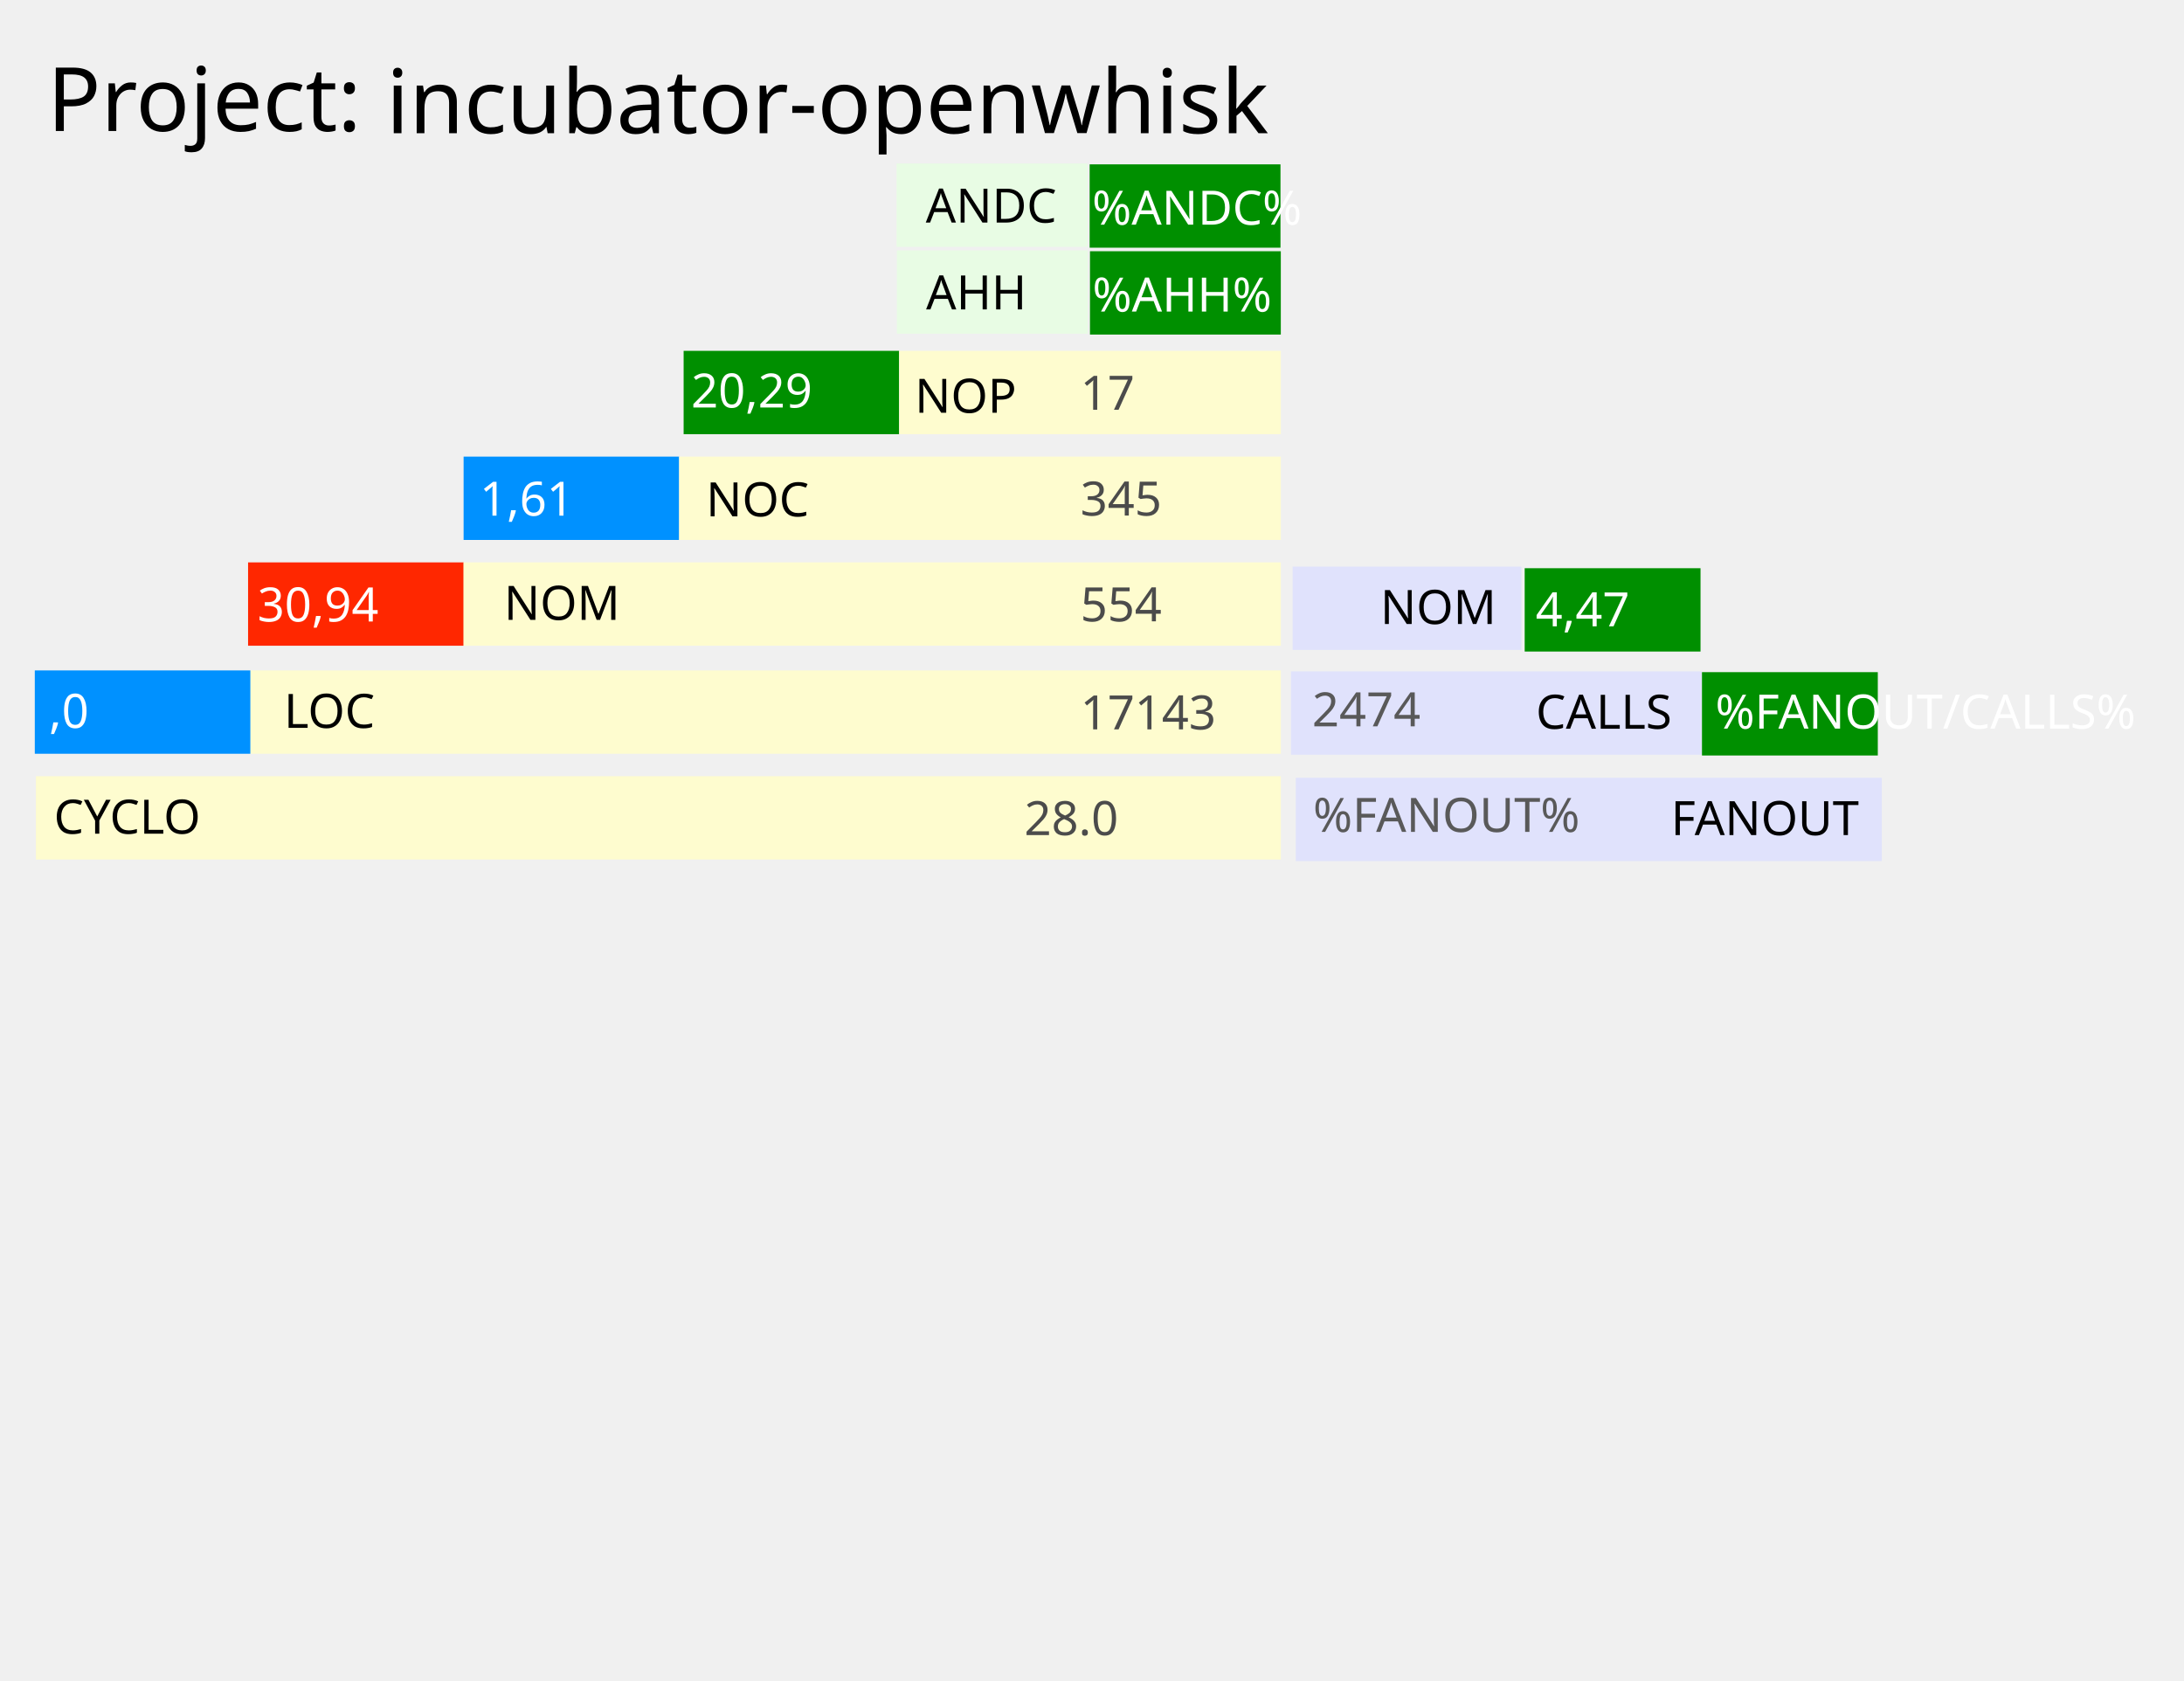
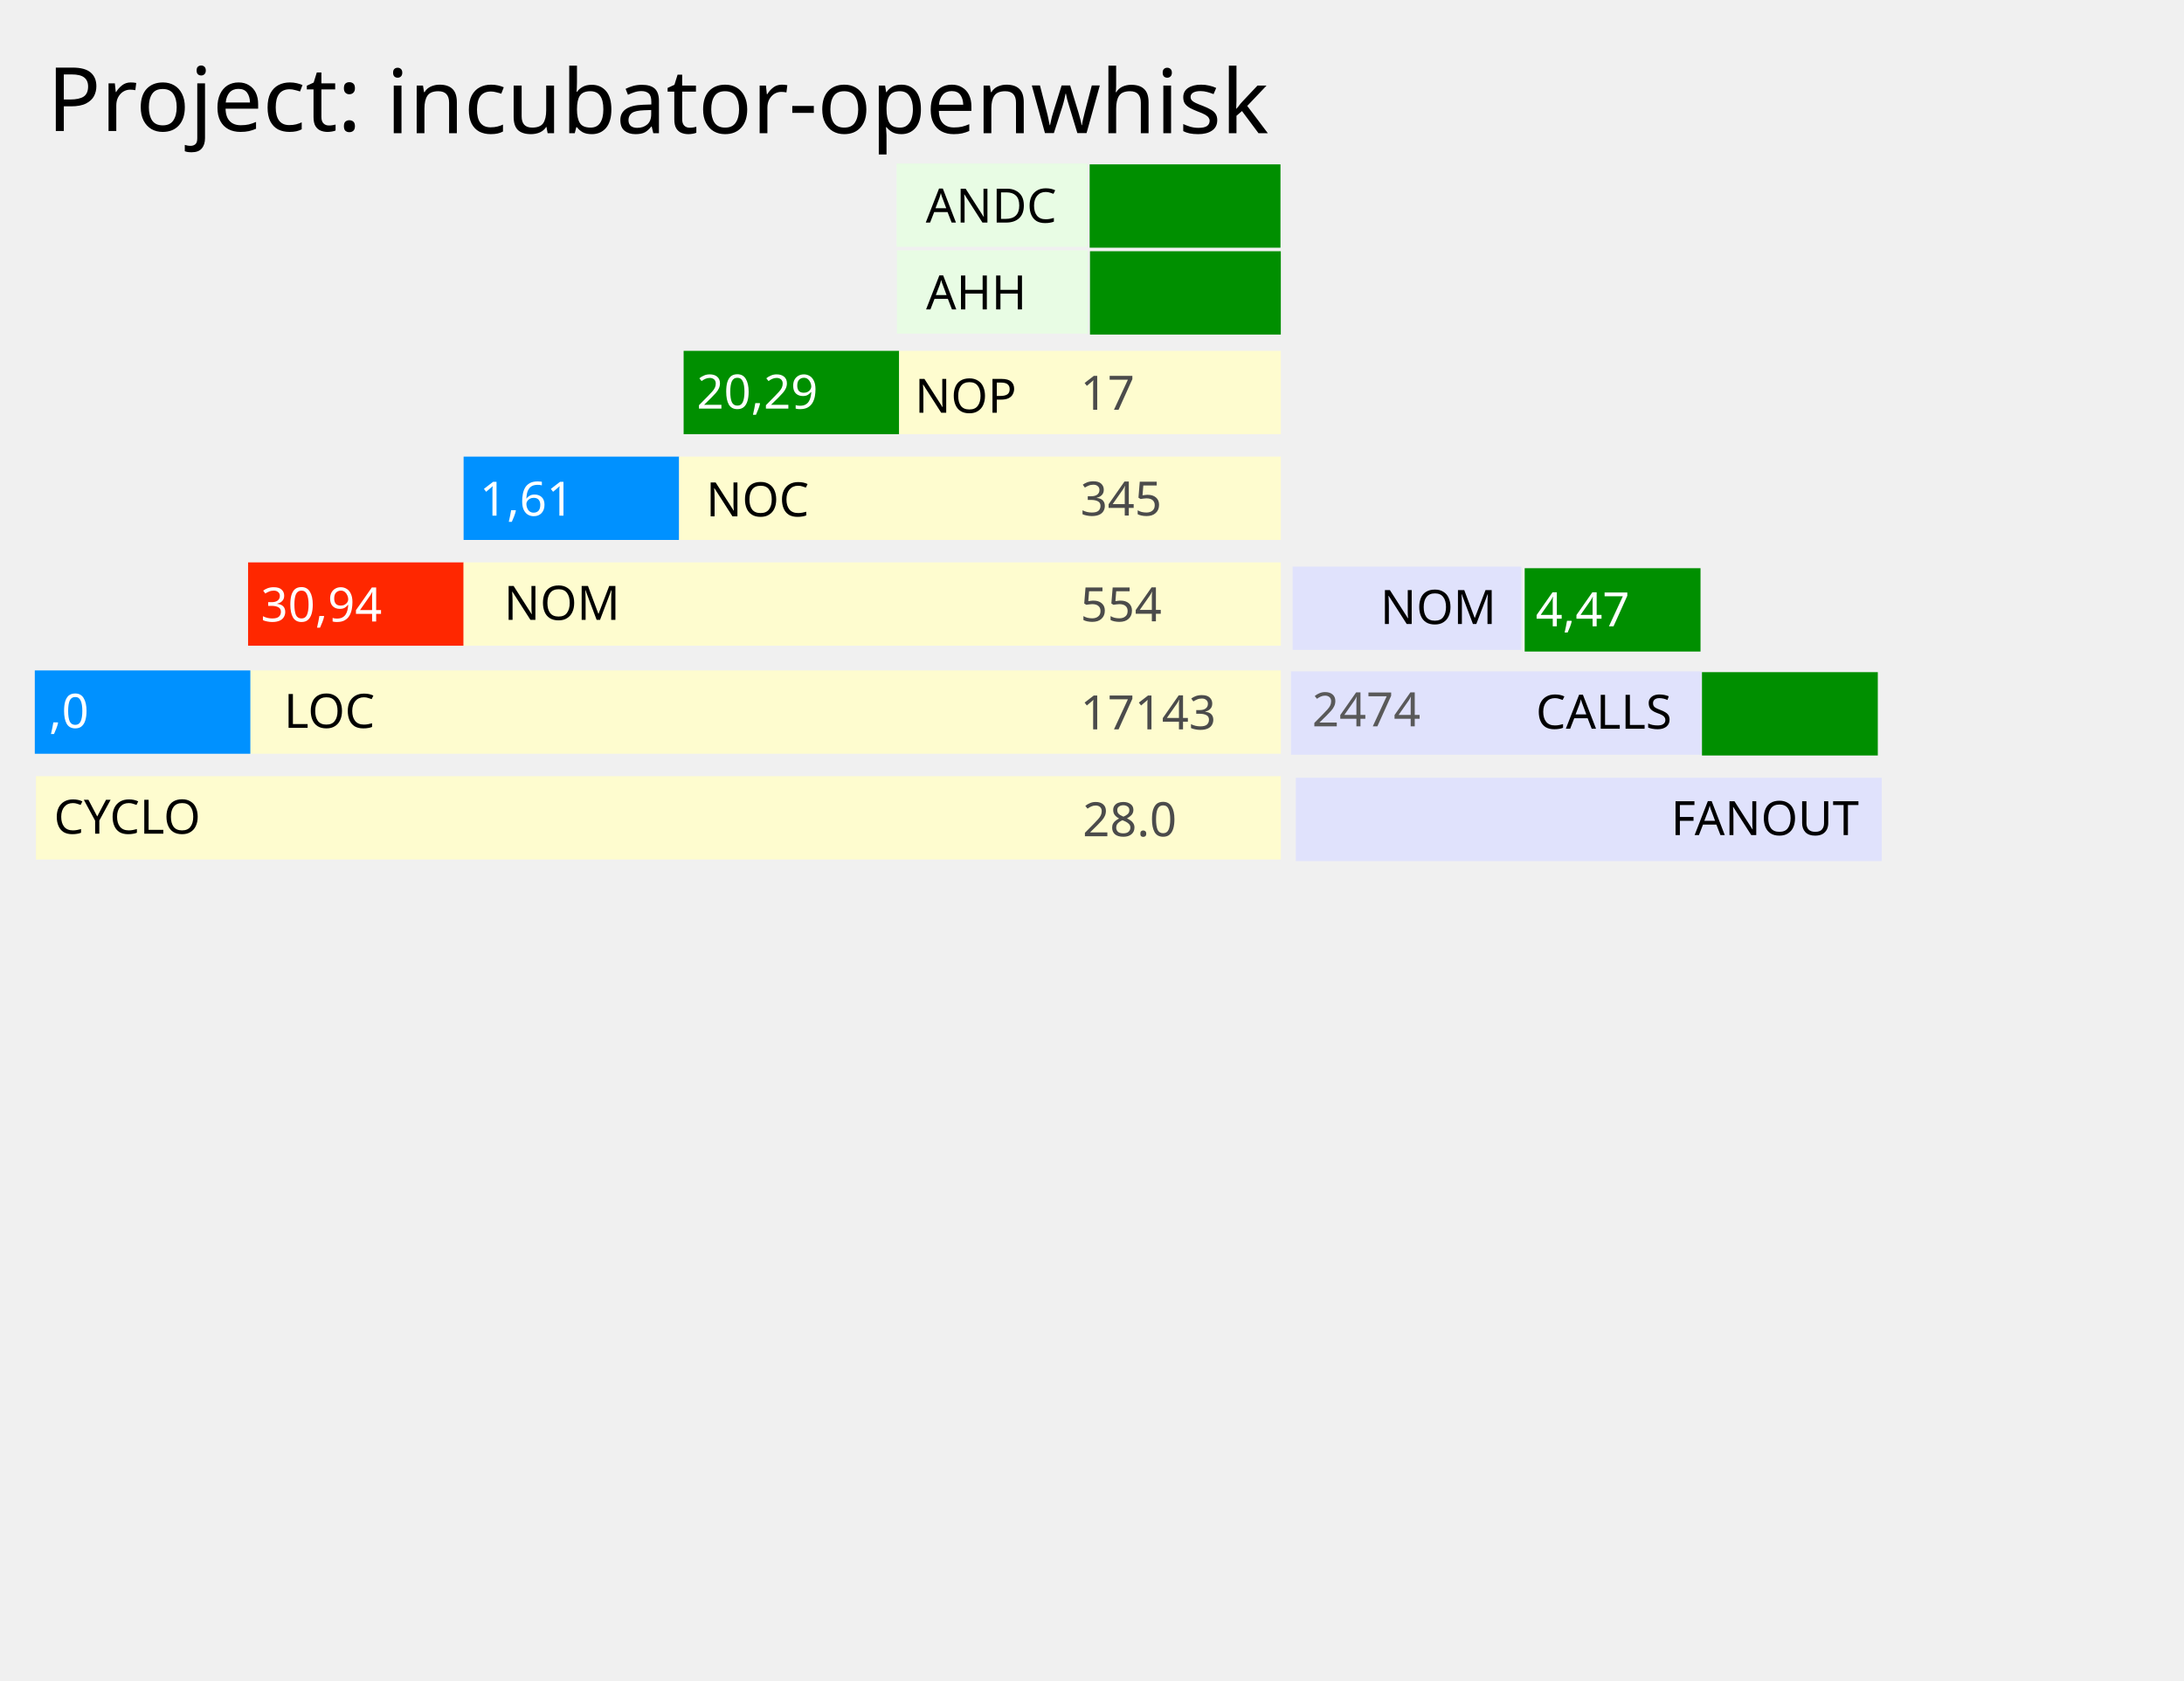
<svg xmlns="http://www.w3.org/2000/svg" xmlns:xlink="http://www.w3.org/1999/xlink" height="200mm" id="svg8" version="1.1" viewBox="0 0 260 200" width="260mm">
  <defs id="defs2">
    <linearGradient id="linearGradient840">
      <stop id="stop836" offset="0" style="stop-color:#000000;stop-opacity:1;" />
      <stop id="stop838" offset="1" style="stop-color:#000000;stop-opacity:0;" />
    </linearGradient>
    <linearGradient gradientUnits="userSpaceOnUse" id="linearGradient842" x1="33.221" x2="113.455" xlink:href="#linearGradient840" y1="-139.545" y2="-139.545" />
  </defs>
  <g id="layer1" transform="translate(0,-97)">
    <rect height="9.919" id="rect826" style="fill:#008f00;fill-opacity:1;stroke:none;stroke-width:0.14;stroke-miterlimit:4;stroke-dasharray:none;stroke-opacity:1" width="25.658" x="81.384" y="138.762" />
    <rect height="9.919" id="rect826-1" style="fill:#fefccf;fill-opacity:1;stroke:none;stroke-width:0.186;stroke-miterlimit:4;stroke-dasharray:none;stroke-opacity:1" width="45.436" x="107.041" y="138.762" />
    <text id="text1141" style="font-style:normal;font-weight:normal;font-size:10.583px;line-height:1.25;font-family:sans-serif;letter-spacing:0px;word-spacing:0px;fill:#000000;fill-opacity:1;stroke:none;stroke-width:0.265" x="108.912" xml:space="preserve" y="146.135">
      <tspan id="tspan1139" style="stroke-width:0.265" x="108.912" y="146.135">
        <tspan id="tspan1137" style="font-size:5.644px;fill:#000000;fill-opacity:1;stroke-width:0.265" x="108.912" y="146.135">NOP</tspan>
      </tspan>
    </text>
    <text id="text1115" style="font-style:normal;font-weight:normal;font-size:10.583px;line-height:1.25;font-family:sans-serif;letter-spacing:0px;word-spacing:0px;fill:#4b4b4b;fill-opacity:1;stroke:none;stroke-width:0.265" x="128.623" xml:space="preserve" y="145.776">
      <tspan id="tspan1113" style="fill:#4b4b4b;fill-opacity:1;stroke-width:0.265" x="128.623" y="145.776">
        <tspan id="tspan1111" style="font-size:5.644px;fill:#4b4b4b;fill-opacity:1;stroke-width:0.265" x="128.623" y="145.776">17</tspan>
      </tspan>
    </text>
    <rect height="9.919" id="rect826-2" style="fill:#0091ff;fill-opacity:1;stroke:none;stroke-width:0.14;stroke-miterlimit:4;stroke-dasharray:none;stroke-opacity:1" width="25.658" x="55.191" y="151.353" />
    <rect height="9.919" id="rect826-1-8" style="fill:#fefccf;fill-opacity:1;stroke:none;stroke-width:0.234;stroke-miterlimit:4;stroke-dasharray:none;stroke-opacity:1" width="71.628" x="80.849" y="151.353" />
    <text id="text1129" style="font-style:normal;font-weight:normal;font-size:10.583px;line-height:1.25;font-family:sans-serif;letter-spacing:0px;word-spacing:0px;fill:#000000;fill-opacity:1;stroke:none;stroke-width:0.265" x="84.056" xml:space="preserve" y="158.459">
      <tspan id="tspan1127" style="stroke-width:0.265" x="84.056" y="158.459">
        <tspan id="tspan1123" style="font-size:5.644px;fill:#000000;fill-opacity:1;stroke-width:0.265" x="84.056" y="158.459">NOC</tspan>
        <tspan dx="0" id="tspan1125" style="font-size:5.644px;fill:#000000;fill-opacity:1;stroke-width:0.265" x="96.668" y="158.459" />
      </tspan>
    </text>
    <text id="text1135" style="font-style:normal;font-weight:normal;font-size:10.583px;line-height:1.25;font-family:sans-serif;letter-spacing:0px;word-spacing:0px;fill:#4b4b4b;fill-opacity:1;stroke:none;stroke-width:0.265" x="128.623" xml:space="preserve" y="158.367">
      <tspan id="tspan1133" style="fill:#4b4b4b;fill-opacity:1;stroke-width:0.265" x="128.623" y="158.367">
        <tspan id="tspan1131" style="font-size:5.644px;fill:#4b4b4b;fill-opacity:1;stroke-width:0.265" x="128.623" y="158.367">345</tspan>
      </tspan>
    </text>
-     <text id="text1177" style="font-style:normal;font-weight:normal;font-size:10.583px;line-height:1.25;font-family:sans-serif;letter-spacing:0px;word-spacing:0px;fill:#ffffff;fill-opacity:1;stroke:none;stroke-width:0.265" x="82.276" xml:space="preserve" y="145.508">
-       <tspan id="tspan1175" style="stroke-width:0.265" x="82.276" y="145.508">
-         <tspan id="tspan1173" style="font-size:5.644px;fill:#ffffff;fill-opacity:1;stroke-width:0.265" x="82.276" y="145.508">20,29</tspan>
+     <text id="text1177" style="font-style:normal;font-weight:normal;font-size:10.583px;line-height:1.25;font-family:sans-serif;letter-spacing:0px;word-spacing:0px;fill:#ffffff;fill-opacity:1;stroke:none;stroke-width:0.265" x="82.944" xml:space="preserve" y="145.642">
+       <tspan id="tspan1175" style="stroke-width:0.265" x="82.944" y="145.642">
+         <tspan id="tspan1173" style="font-size:5.644px;fill:#ffffff;fill-opacity:1;stroke-width:0.265" x="82.944" y="145.642">20,29</tspan>
      </tspan>
    </text>
    <text id="text1121" style="font-style:normal;font-weight:normal;font-size:10.583px;line-height:1.25;font-family:sans-serif;letter-spacing:0px;word-spacing:0px;fill:#ffffff;fill-opacity:1;stroke:none;stroke-width:0.265" x="57.11" xml:space="preserve" y="158.383">
      <tspan id="tspan1119" style="stroke-width:0.265" x="57.11" y="158.383">
        <tspan id="tspan1117" style="font-size:5.644px;fill:#ffffff;fill-opacity:1;stroke-width:0.265" x="57.11" y="158.383">1,61</tspan>
      </tspan>
    </text>
    <rect height="9.919" id="rect826-2-8" style="fill:#ff2700;fill-opacity:1;stroke:none;stroke-width:0.14;stroke-miterlimit:4;stroke-dasharray:none;stroke-opacity:1" width="25.658" x="29.533" y="163.944" />
    <rect height="9.919" id="rect826-1-8-9" style="fill:#fefccf;fill-opacity:1;stroke:none;stroke-width:0.272;stroke-miterlimit:4;stroke-dasharray:none;stroke-opacity:1" width="97.286" x="55.191" y="163.944" />
    <text id="text1159" style="font-style:normal;font-weight:normal;font-size:10.583px;line-height:1.25;font-family:sans-serif;letter-spacing:0px;word-spacing:0px;fill:#000000;fill-opacity:1;stroke:none;stroke-width:0.265" x="60.002" xml:space="preserve" y="170.783">
      <tspan id="tspan1157" style="stroke-width:0.265" x="60.002" y="170.783">
        <tspan id="tspan1155" style="font-size:5.644px;fill:#000000;fill-opacity:1;stroke-width:0.265" x="60.002" y="170.783">NOM</tspan>
      </tspan>
    </text>
    <text id="text1171" style="font-style:normal;font-weight:normal;font-size:10.583px;line-height:1.25;font-family:sans-serif;letter-spacing:0px;word-spacing:0px;fill:#4b4b4b;fill-opacity:1;stroke:none;stroke-width:0.265" x="128.623" xml:space="preserve" y="170.958">
      <tspan id="tspan1169" style="fill:#4b4b4b;fill-opacity:1;stroke-width:0.265" x="128.623" y="170.958">
        <tspan id="tspan1167" style="font-size:5.644px;fill:#4b4b4b;fill-opacity:1;stroke-width:0.265" x="128.623" y="170.958">554</tspan>
      </tspan>
    </text>
-     <text id="text1153" style="font-style:normal;font-weight:normal;font-size:10.583px;line-height:1.25;font-family:sans-serif;letter-spacing:0px;word-spacing:0px;fill:#ffffff;fill-opacity:1;stroke:none;stroke-width:0.265" x="30.65" xml:space="preserve" y="170.974">
-       <tspan id="tspan1151" style="stroke-width:0.265" x="30.65" y="170.974">
-         <tspan id="tspan1149" style="font-size:5.644px;fill:#ffffff;fill-opacity:1;stroke-width:0.265" x="30.65" y="170.974">30,94</tspan>
+     <text id="text1153" style="font-style:normal;font-weight:normal;font-size:10.583px;line-height:1.25;font-family:sans-serif;letter-spacing:0px;word-spacing:0px;fill:#ffffff;fill-opacity:1;stroke:none;stroke-width:0.265" x="31.051" xml:space="preserve" y="170.974">
+       <tspan id="tspan1151" style="stroke-width:0.265" x="31.051" y="170.974">
+         <tspan id="tspan1149" style="font-size:5.644px;fill:#ffffff;fill-opacity:1;stroke-width:0.265" x="31.051" y="170.974">30,94</tspan>
      </tspan>
    </text>
    <rect height="9.919" id="rect826-1-8-9-3" style="fill:#fefccf;fill-opacity:1;stroke:none;stroke-width:0.306;stroke-miterlimit:4;stroke-dasharray:none;stroke-opacity:1" width="122.677" x="29.801" y="176.803" />
    <text id="text1147" style="font-style:normal;font-weight:normal;font-size:10.583px;line-height:1.25;font-family:sans-serif;letter-spacing:0px;word-spacing:0px;fill:#000000;fill-opacity:1;stroke:none;stroke-width:0.265" x="33.81" xml:space="preserve" y="183.642">
      <tspan id="tspan1145" style="stroke-width:0.265" x="33.81" y="183.642">
        <tspan id="tspan1143" style="font-size:5.644px;fill:#000000;fill-opacity:1;stroke-width:0.265" x="33.81" y="183.642">LOC</tspan>
      </tspan>
    </text>
    <text id="text1165" style="font-style:normal;font-weight:normal;font-size:10.583px;line-height:1.25;font-family:sans-serif;letter-spacing:0px;word-spacing:0px;fill:#4b4b4b;fill-opacity:1;stroke:none;stroke-width:0.265" x="128.623" xml:space="preserve" y="183.817">
      <tspan id="tspan1163" style="fill:#4b4b4b;fill-opacity:1;stroke-width:0.265" x="128.623" y="183.817">
        <tspan id="tspan1161" style="font-size:5.644px;fill:#4b4b4b;fill-opacity:1;stroke-width:0.265" x="128.623" y="183.817">17143</tspan>
      </tspan>
    </text>
    <text id="text1199" style="font-style:normal;font-weight:normal;font-size:10.583px;line-height:1.25;font-family:sans-serif;letter-spacing:0px;word-spacing:0px;fill:#000000;fill-opacity:1;stroke:none;stroke-width:0.265" x="5.613" xml:space="preserve" y="112.594">
      <tspan id="tspan1197" style="stroke-width:0.265" x="5.613" y="112.594">
        <tspan id="tspan1195" style="stroke-width:0.265" x="5.613" y="112.594">Project:</tspan>
      </tspan>
    </text>
    <text id="text1205" style="font-style:normal;font-weight:normal;font-size:10.583px;line-height:1.25;font-family:sans-serif;letter-spacing:0px;word-spacing:0px;fill:#000000;fill-opacity:1;stroke:none;stroke-width:0.265" x="45.97" xml:space="preserve" y="112.861">
      <tspan id="tspan1203" style="stroke-width:0.265" x="45.97" y="112.861">
        <tspan id="tspan1201" style="stroke-width:0.265" x="45.97" y="112.861">incubator-openwhisk</tspan>
      </tspan>
    </text>
    <rect height="9.919" id="rect826-2-8-3" style="fill:#0091ff;fill-opacity:1;stroke:none;stroke-width:0.14;stroke-miterlimit:4;stroke-dasharray:none;stroke-opacity:1" width="25.658" x="4.143" y="176.803" />
    <text id="text1153-8" style="font-style:normal;font-weight:normal;font-size:5.644px;line-height:1.25;font-family:sans-serif;letter-spacing:0px;word-spacing:0px;fill:#ffffff;fill-opacity:1;stroke:none;stroke-width:0.265" x="5.834" xml:space="preserve" y="183.64">
      <tspan id="tspan1151-1" style="stroke-width:0.265" x="5.834" y="183.64">,0<tspan id="tspan1149-5" style="font-size:5.644px;fill:#ffffff;fill-opacity:1;stroke-width:0.265" x="5.834" y="183.64" />
      </tspan>
    </text>
    <rect height="9.919" id="rect826-1-8-9-3-9" style="fill:#fefccf;fill-opacity:1;stroke:none;stroke-width:0.336;stroke-miterlimit:4;stroke-dasharray:none;stroke-opacity:1" width="148.201" x="4.276" y="189.394" />
    <text id="text1147-3" style="font-style:normal;font-weight:normal;font-size:5.644px;line-height:1.25;font-family:sans-serif;letter-spacing:0px;word-spacing:0px;fill:#000000;fill-opacity:1;stroke:none;stroke-width:0.265" x="6.415" xml:space="preserve" y="196.233">
      <tspan id="tspan1145-6" style="stroke-width:0.265" x="6.415" y="196.233">CYCLO<tspan id="tspan1143-7" style="font-size:5.644px;fill:#000000;fill-opacity:1;stroke-width:0.265" x="6.415" y="196.233" />
      </tspan>
    </text>
-     <text id="text1165-5" style="font-style:normal;font-weight:normal;font-size:10.583px;line-height:1.25;font-family:sans-serif;letter-spacing:0px;word-spacing:0px;fill:#4b4b4b;fill-opacity:1;stroke:none;stroke-width:0.265" x="121.941" xml:space="preserve" y="196.408">
-       <tspan id="tspan1163-8" style="fill:#4b4b4b;fill-opacity:1;stroke-width:0.265" x="121.941" y="196.408">
-         <tspan id="tspan1161-8" style="font-size:5.644px;fill:#4b4b4b;fill-opacity:1;stroke-width:0.265" x="121.941" y="196.408">28.0</tspan>
+     <text id="text1165-5" style="font-style:normal;font-weight:normal;font-size:10.583px;line-height:1.25;font-family:sans-serif;letter-spacing:0px;word-spacing:0px;fill:#4b4b4b;fill-opacity:1;stroke:none;stroke-width:0.265" x="128.89" xml:space="preserve" y="196.541">
+       <tspan id="tspan1163-8" style="fill:#4b4b4b;fill-opacity:1;stroke-width:0.265" x="128.89" y="196.541">
+         <tspan id="tspan1161-8" style="font-size:5.644px;fill:#4b4b4b;fill-opacity:1;stroke-width:0.265" x="128.89" y="196.541">28.0</tspan>
      </tspan>
    </text>
    <rect height="9.919" id="rect826-1-7" style="fill:#008f00;fill-opacity:1;stroke:none;stroke-width:0.132;stroke-miterlimit:4;stroke-dasharray:none;stroke-opacity:1" width="22.718" x="129.759" y="126.905" />
    <rect height="9.919" id="rect826-1-7-6" style="fill:#e8fce4;fill-opacity:1;stroke:none;stroke-width:0.132;stroke-miterlimit:4;stroke-dasharray:none;stroke-opacity:1" width="22.718" x="106.774" y="126.801" />
    <text id="text4037" style="font-style:normal;font-weight:normal;font-size:5.644px;line-height:1.25;font-family:sans-serif;letter-spacing:0px;word-spacing:0px;fill:#000000;fill-opacity:1;stroke:none;stroke-width:0.265" x="110.249" xml:space="preserve" y="133.832">
      <tspan id="tspan4035" style="stroke-width:0.265" x="110.249" y="133.832">AHH</tspan>
    </text>
    <text id="text4037-7" style="font-style:normal;font-weight:normal;font-size:5.644px;line-height:1.25;font-family:sans-serif;letter-spacing:0px;word-spacing:0px;fill:#ffffff;fill-opacity:1;stroke:none;stroke-width:0.265" x="130.055" xml:space="preserve" y="134.085">
-       <tspan id="tspan4035-5" style="fill:#ffffff;fill-opacity:1;stroke-width:0.265" x="130.055" y="134.085">%AHH%</tspan>
+       <tspan id="tspan4035-5" style="fill:#ffffff;fill-opacity:1;stroke-width:0.265" x="130.055" y="134.085" />
    </text>
    <rect height="9.919" id="rect826-1-7-2" style="fill:#008f00;fill-opacity:1;stroke:none;stroke-width:0.132;stroke-miterlimit:4;stroke-dasharray:none;stroke-opacity:1" width="22.718" x="129.72" y="116.564" />
    <rect height="9.919" id="rect826-1-7-6-3" style="fill:#e8fce4;fill-opacity:1;stroke:none;stroke-width:0.132;stroke-miterlimit:4;stroke-dasharray:none;stroke-opacity:1" width="22.718" x="106.735" y="116.459" />
    <text id="text4037-2" style="font-style:normal;font-weight:normal;font-size:5.644px;line-height:1.25;font-family:sans-serif;letter-spacing:0px;word-spacing:0px;fill:#000000;fill-opacity:1;stroke:none;stroke-width:0.265" x="110.21" xml:space="preserve" y="123.49">
      <tspan id="tspan4035-0" style="stroke-width:0.265" x="110.21" y="123.49">ANDC</tspan>
    </text>
    <text id="text4037-7-3" style="font-style:normal;font-weight:normal;font-size:5.644px;line-height:1.25;font-family:sans-serif;letter-spacing:0px;word-spacing:0px;fill:#ffffff;fill-opacity:1;stroke:none;stroke-width:0.265" x="130.016" xml:space="preserve" y="123.743">
-       <tspan id="tspan4035-5-6" style="fill:#ffffff;fill-opacity:1;stroke-width:0.265" x="130.016" y="123.743">%ANDC%</tspan>
+       <tspan id="tspan4035-5-6" style="fill:#ffffff;fill-opacity:1;stroke-width:0.265" x="130.016" y="123.743" />
    </text>
    <rect height="9.919" id="rect826-1-8-9-3-8" style="fill:#e0e2fc;fill-opacity:1;stroke:none;stroke-width:0.193;stroke-miterlimit:4;stroke-dasharray:none;stroke-opacity:1" width="48.895" x="153.695" y="176.92" />
    <rect height="9.919" id="rect826-1-8-9-3-8-5" style="fill:#e0e2fc;fill-opacity:1;stroke:none;stroke-width:0.144;stroke-miterlimit:4;stroke-dasharray:none;stroke-opacity:1" width="27.238" x="153.884" y="164.447" />
    <rect height="9.919" id="rect826-1-8-9-3-8-5-0" style="fill:#e0e2fc;fill-opacity:1;stroke:none;stroke-width:0.231;stroke-miterlimit:4;stroke-dasharray:none;stroke-opacity:1" width="69.76" x="154.262" y="189.582" />
    <text id="text1159-9" style="font-style:normal;font-weight:normal;font-size:10.583px;line-height:1.25;font-family:sans-serif;letter-spacing:0px;word-spacing:0px;fill:#000000;fill-opacity:1;stroke:none;stroke-width:0.265" x="164.325" xml:space="preserve" y="171.272">
      <tspan id="tspan1157-2" style="stroke-width:0.265" x="164.325" y="171.272">
        <tspan id="tspan1155-5" style="font-size:5.644px;fill:#000000;fill-opacity:1;stroke-width:0.265" x="164.325" y="171.272">NOM</tspan>
      </tspan>
    </text>
    <text id="text1159-9-1" style="font-style:normal;font-weight:normal;font-size:10.583px;line-height:1.25;font-family:sans-serif;letter-spacing:0px;word-spacing:0px;fill:#000000;fill-opacity:1;stroke:none;stroke-width:0.265" x="182.845" xml:space="preserve" y="183.745">
      <tspan id="tspan1157-2-7" style="font-size:5.644px;stroke-width:0.265" x="182.845" y="183.745">CALLS</tspan>
    </text>
    <text id="text1159-9-1-7" style="font-style:normal;font-weight:normal;font-size:10.583px;line-height:1.25;font-family:sans-serif;letter-spacing:0px;word-spacing:0px;fill:#000000;fill-opacity:1;stroke:none;stroke-width:0.265" x="198.92" xml:space="preserve" y="196.407">
      <tspan id="tspan1157-2-7-8" style="font-size:5.644px;stroke-width:0.265" x="198.92" y="196.407">FANOUT</tspan>
    </text>
    <rect height="9.919" id="rect826-24" style="fill:#008f00;fill-opacity:1;stroke:none;stroke-width:0.126;stroke-miterlimit:4;stroke-dasharray:none;stroke-opacity:1" width="20.933" x="181.51" y="164.636" />
    <rect height="9.919" id="rect826-24-4" style="fill:#008f00;fill-opacity:1;stroke:none;stroke-width:0.126;stroke-miterlimit:4;stroke-dasharray:none;stroke-opacity:1" width="20.933" x="202.615" y="177.009" />
    <text id="text1159-9-1-9" style="font-style:normal;font-weight:normal;font-size:10.583px;line-height:1.25;font-family:sans-serif;letter-spacing:0px;word-spacing:0px;fill:#000000;fill-opacity:1;stroke:none;stroke-width:0.265" x="156.202" xml:space="preserve" y="183.461">
      <tspan id="tspan1157-2-7-7" style="font-size:5.644px;fill:#595959;fill-opacity:1;stroke-width:0.265" x="156.202" y="183.461">2474</tspan>
    </text>
    <text id="text1159-9-1-9-3" style="font-style:normal;font-weight:normal;font-size:10.583px;line-height:1.25;font-family:sans-serif;letter-spacing:0px;word-spacing:0px;fill:#000000;fill-opacity:1;stroke:none;stroke-width:0.265" x="156.316" xml:space="preserve" y="196.022">
-       <tspan id="tspan1157-2-7-7-3" style="font-size:5.644px;fill:#595959;fill-opacity:1;stroke-width:0.265" x="156.316" y="196.022">%FANOUT%</tspan>
+       <tspan id="tspan1157-2-7-7-3" style="font-size:5.644px;fill:#595959;fill-opacity:1;stroke-width:0.265" x="156.316" y="196.022" />
    </text>
    <text id="text4037-7-3-7" style="font-style:normal;font-weight:normal;font-size:5.644px;line-height:1.25;font-family:sans-serif;letter-spacing:0px;word-spacing:0px;fill:#ffffff;fill-opacity:1;stroke:none;stroke-width:0.265" x="204.206" xml:space="preserve" y="183.728">
-       <tspan id="tspan4035-5-6-8" style="fill:#ffffff;fill-opacity:1;stroke-width:0.265" x="204.206" y="183.728">%FANOUT/CALLS%</tspan>
+       <tspan id="tspan4035-5-6-8" style="fill:#ffffff;fill-opacity:1;stroke-width:0.265" x="204.206" y="183.728" />
    </text>
    <text id="text4037-7-3-7-2" style="font-style:normal;font-weight:normal;font-size:5.644px;line-height:1.25;font-family:sans-serif;letter-spacing:0px;word-spacing:0px;fill:#ffffff;fill-opacity:1;stroke:none;stroke-width:0.265" x="182.806" xml:space="preserve" y="171.557">
      <tspan id="tspan4035-5-6-8-8" style="fill:#ffffff;fill-opacity:1;stroke-width:0.265" x="182.806" y="171.557">4,47</tspan>
    </text>
  </g>
</svg>
